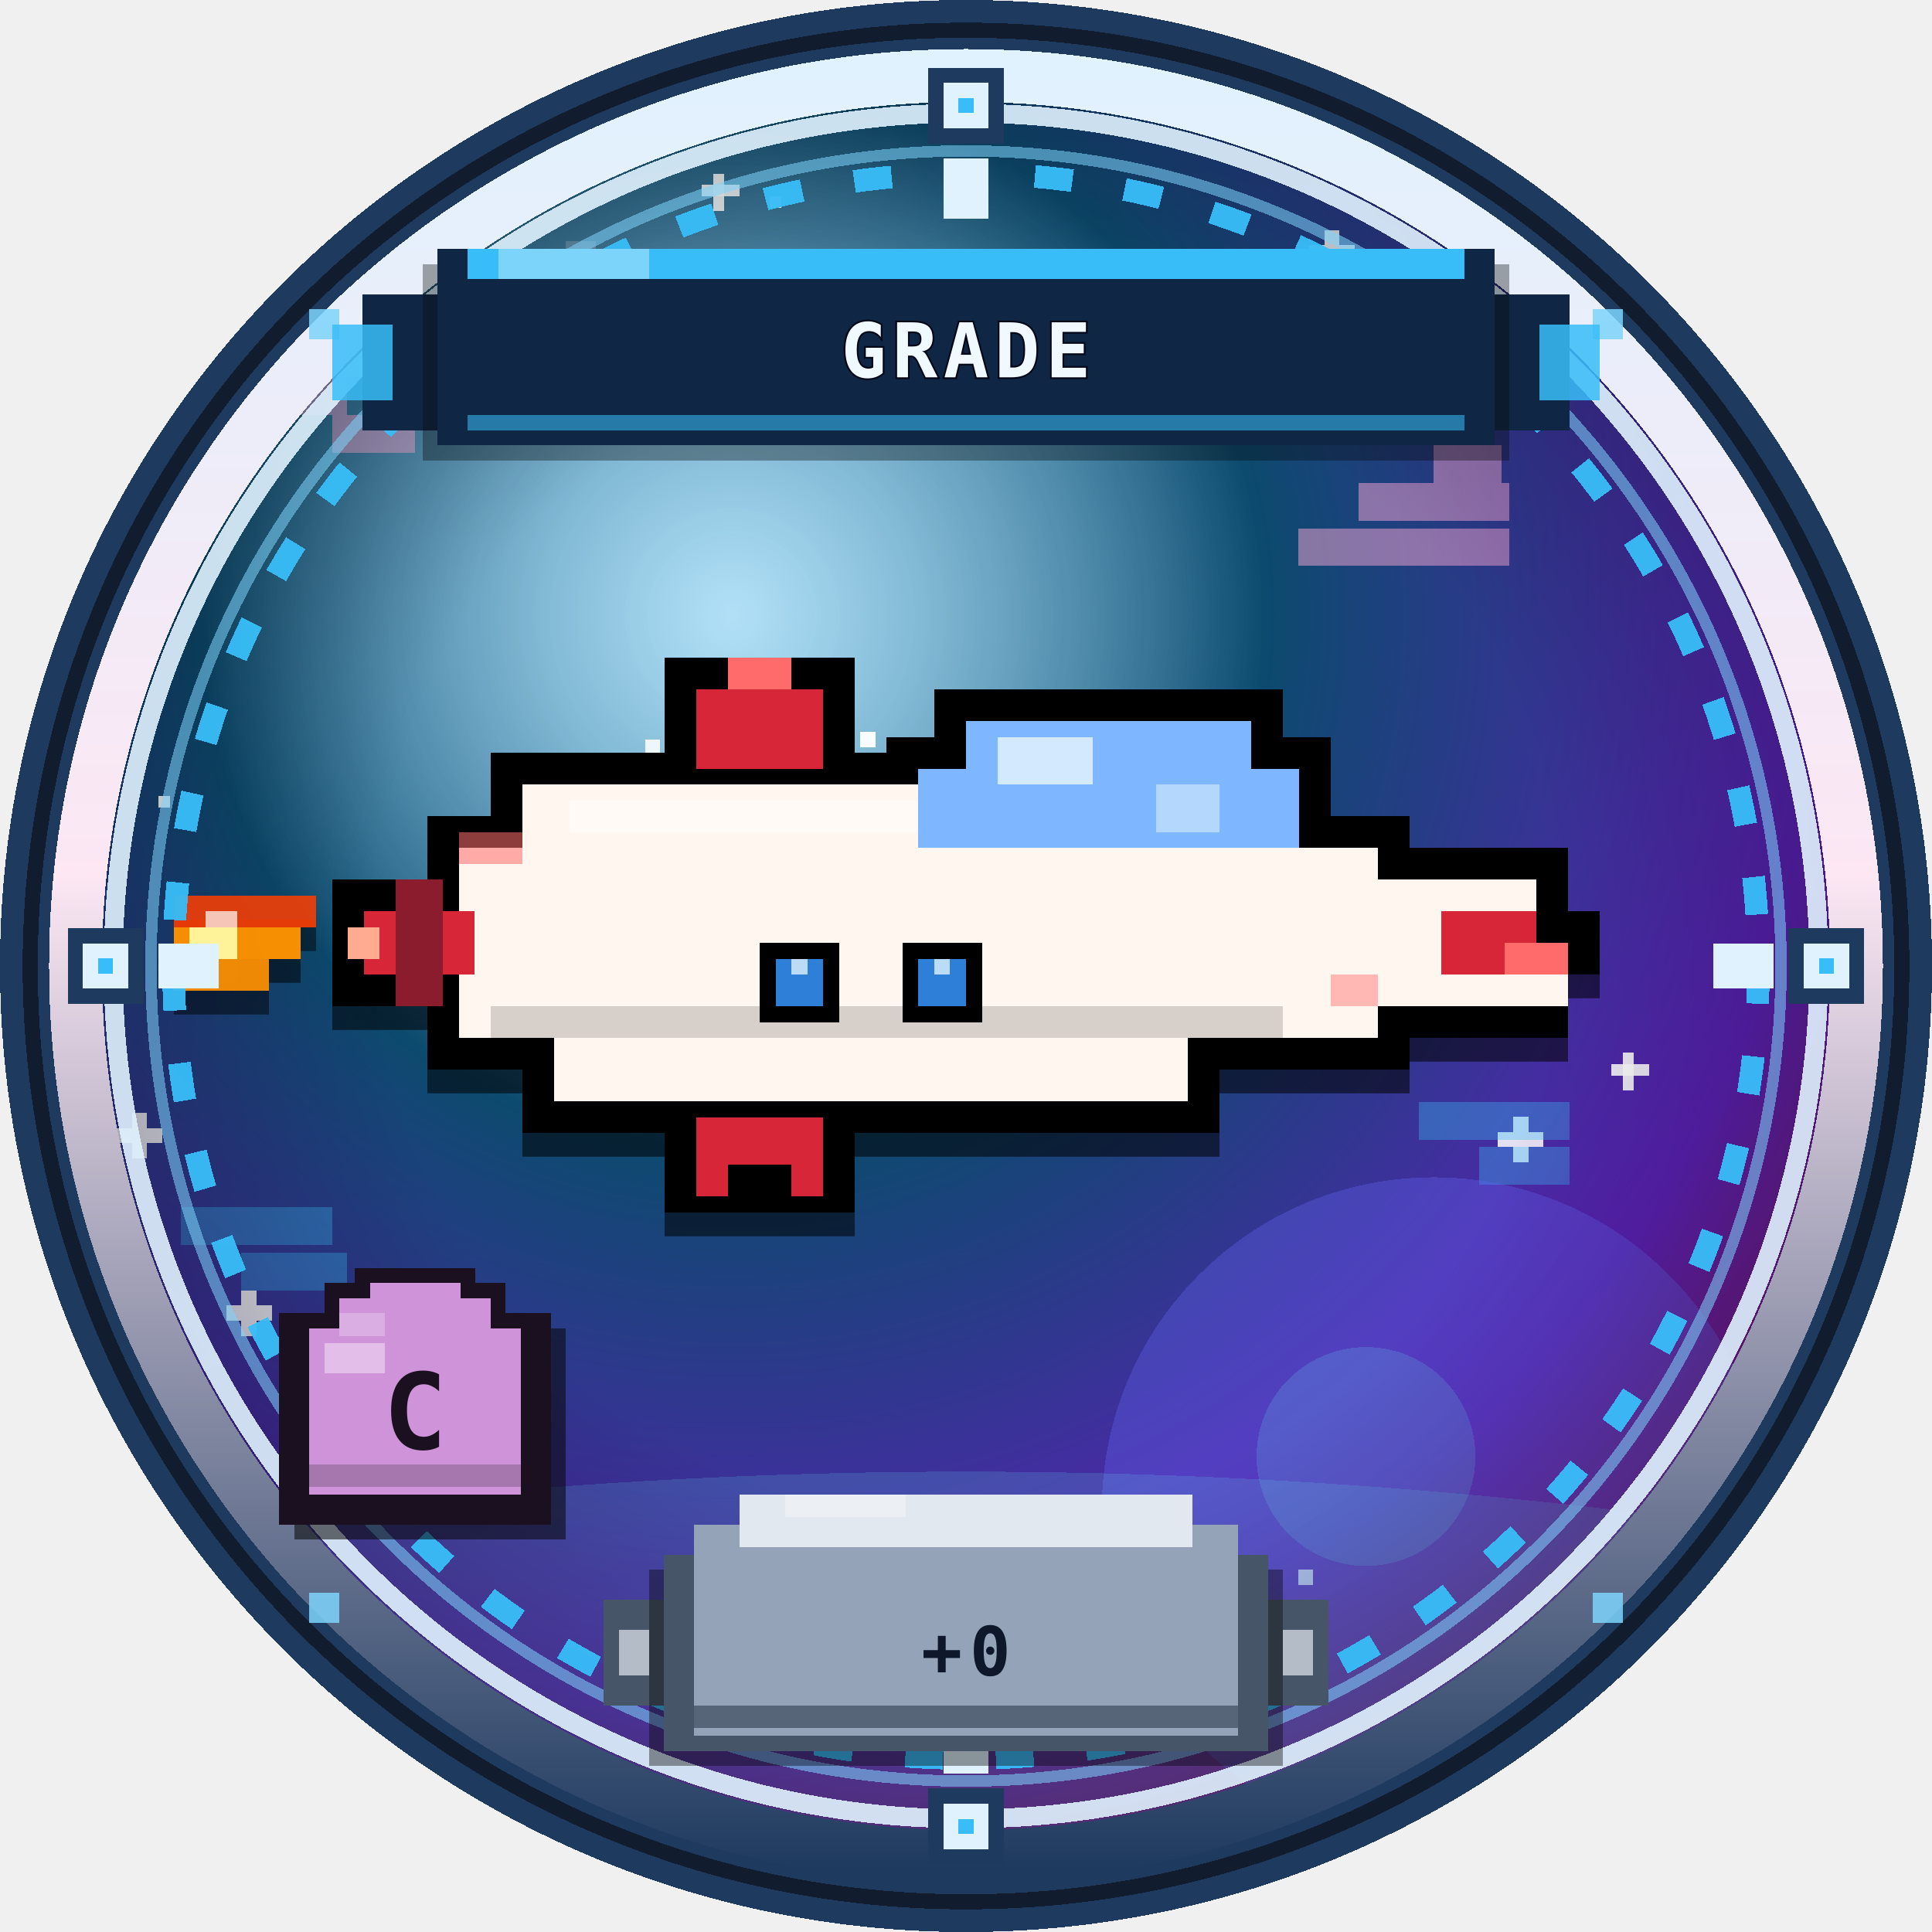
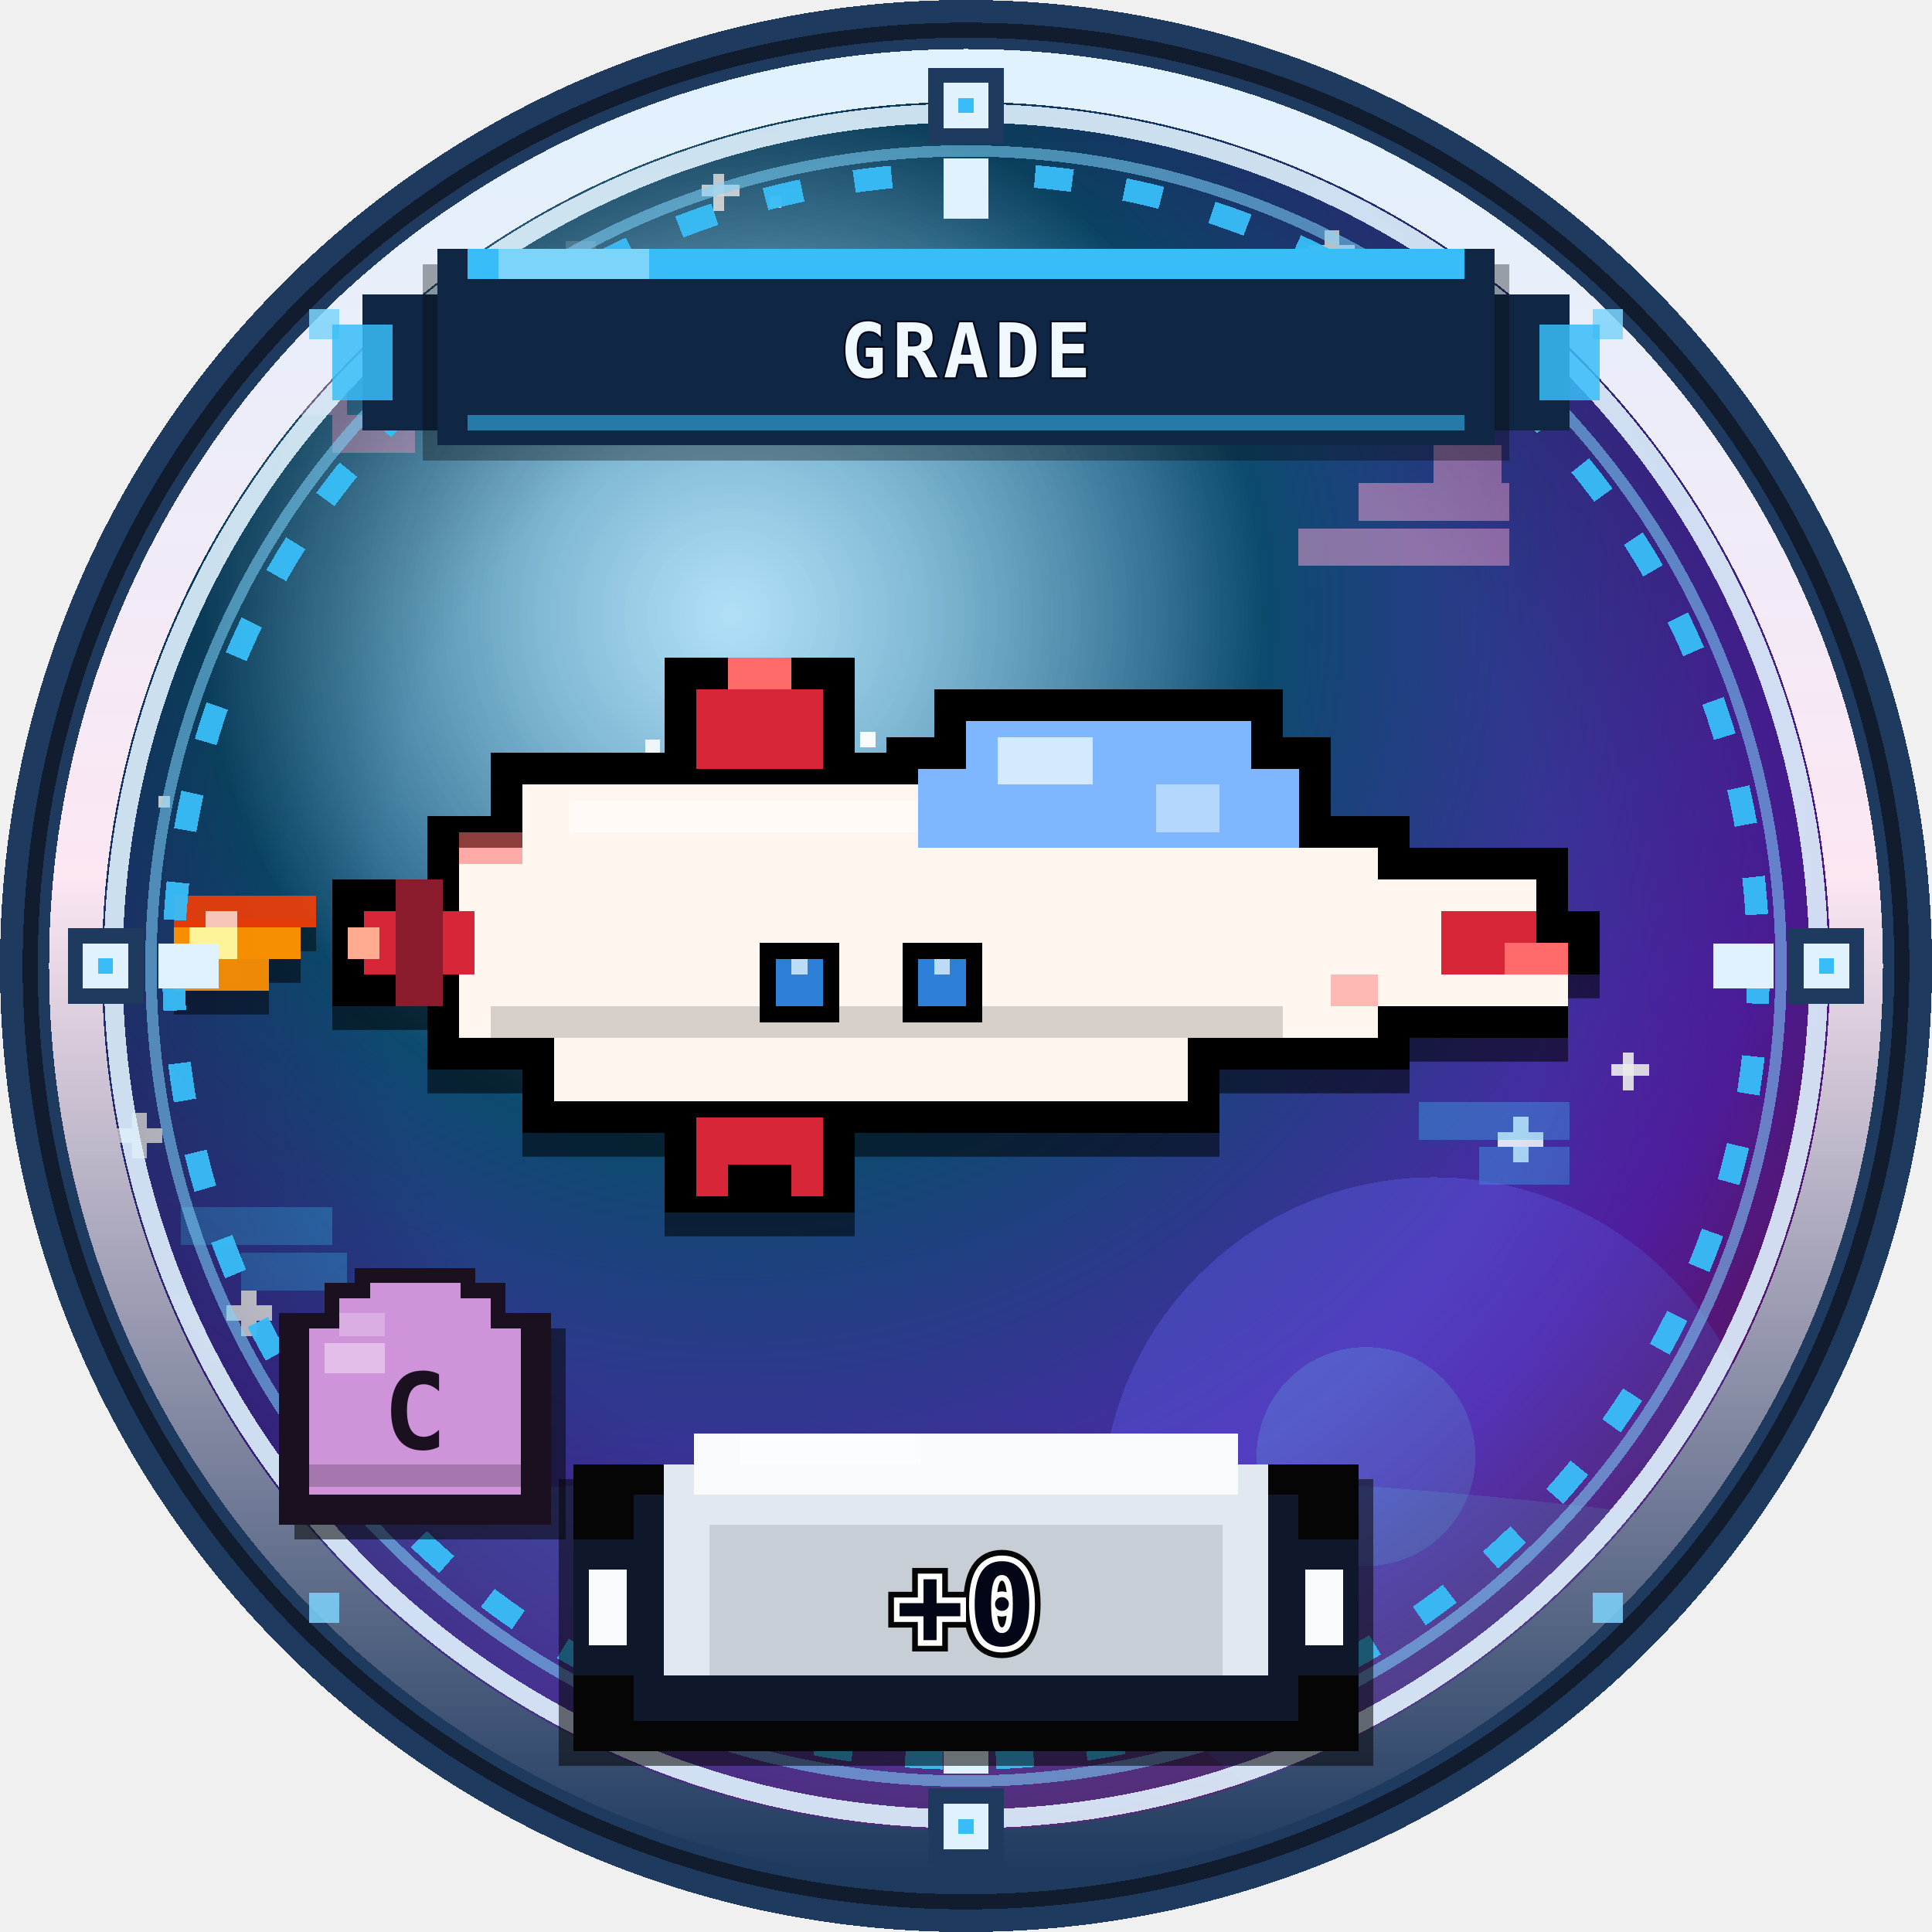
<svg xmlns="http://www.w3.org/2000/svg" viewBox="0 0 512 512" class="w-full h-full" shape-rendering="crispEdges">
  <defs>
    <radialGradient id="bg_badge_67" cx="38%" cy="32%" r="78%">
      <stop offset="0%" stop-color="#7dd3fc" stop-opacity="0.55" />
      <stop offset="35%" stop-color="#0c4a6e" />
      <stop offset="72%" stop-color="#5b21b6" />
      <stop offset="100%" stop-color="#9d174d" />
    </radialGradient>
    <linearGradient id="hull_badge_67" x1="0%" y1="0%" x2="100%" y2="0%">
      <stop offset="0%" stop-color="#e0e0e0" />
      <stop offset="50%" stop-color="#ffffff" />
      <stop offset="100%" stop-color="#d0d0d0" />
    </linearGradient>
    <linearGradient id="frame_badge_67" x1="0%" y1="0%" x2="100%" y2="100%">
      <stop offset="0%" stop-color="#e0f2fe" />
      <stop offset="50%" stop-color="#fce7f3" />
      <stop offset="100%" stop-color="#fef9c3" />
    </linearGradient>
    <linearGradient id="rim_badge_67" x1="0%" y1="0%" x2="0%" y2="100%">
      <stop offset="0%" stop-color="#e0f2fe" />
      <stop offset="45%" stop-color="#fce7f3" />
      <stop offset="100%" stop-color="#1e3a5f" />
    </linearGradient>
    <radialGradient id="vignette_badge_67" cx="50%" cy="48%" r="55%">
      <stop offset="55%" stop-color="#000000" stop-opacity="0" />
      <stop offset="100%" stop-color="#000000" stop-opacity="0.42" />
    </radialGradient>
    <filter id="shadow_badge_67" x="-50%" y="-50%" width="200%" height="200%">
      <feDropShadow dx="0" dy="6" stdDeviation="0" flood-color="#000" flood-opacity="0.55" />
    </filter>
    <filter id="glow_badge_67">
      <feGaussianBlur stdDeviation="1.2" result="blur" />
      <feComposite in="SourceGraphic" in2="blur" operator="over" />
    </filter>
    <filter id="text_glow_badge_67" x="-50%" y="-50%" width="200%" height="200%">
      <feGaussianBlur stdDeviation="2" result="blur" />
      <feMerge>
        <feMergeNode in="blur" />
        <feMergeNode in="SourceGraphic" />
      </feMerge>
    </filter>
    <clipPath id="clip_badge_67">
      <circle cx="256" cy="256" r="236" />
    </clipPath>
  </defs>
  <g clip-path="url(#clip_badge_67)">
    <rect width="512" height="512" fill="url(#bg_badge_67)" />
    <g fill="#ffffff" shape-rendering="crispEdges">
      <rect x="64" y="342" width="4" height="4" fill-opacity="0.85" />
      <rect x="60" y="346" width="12" height="4" fill-opacity="0.85" />
      <rect x="64" y="350" width="4" height="4" fill-opacity="0.85" />
      <rect x="217" y="413" width="4" height="4" fill-opacity="0.95" />
      <rect x="448" y="117" width="3" height="3" fill-opacity="0.95" />
      <rect x="42" y="211" width="3" height="3" fill-opacity="0.95" />
      <rect x="171" y="196" width="4" height="4" fill-opacity="0.85" />
      <rect x="167" y="200" width="12" height="4" fill-opacity="0.85" />
      <rect x="171" y="204" width="4" height="4" fill-opacity="0.85" />
      <rect x="35" y="295" width="4" height="4" fill-opacity="0.85" />
      <rect x="31" y="299" width="12" height="4" fill-opacity="0.85" />
      <rect x="35" y="303" width="4" height="4" fill-opacity="0.85" />
      <rect x="363" y="100" width="3" height="3" fill-opacity="0.95" />
      <rect x="29" y="426" width="10" height="3" fill-opacity="0.9" />
      <rect x="32" y="423" width="3" height="10" fill-opacity="0.9" />
      <rect x="401" y="296" width="4" height="4" fill-opacity="0.85" />
      <rect x="397" y="300" width="12" height="4" fill-opacity="0.85" />
      <rect x="401" y="304" width="4" height="4" fill-opacity="0.85" />
      <rect x="204" y="52" width="3" height="3" fill-opacity="0.95" />
      <rect x="401" y="37" width="4" height="4" fill-opacity="0.85" />
      <rect x="397" y="41" width="12" height="4" fill-opacity="0.85" />
      <rect x="401" y="45" width="4" height="4" fill-opacity="0.85" />
      <rect x="186" y="49" width="10" height="3" fill-opacity="0.9" />
      <rect x="189" y="46" width="3" height="10" fill-opacity="0.9" />
      <rect x="427" y="282" width="10" height="3" fill-opacity="0.9" />
      <rect x="430" y="279" width="3" height="10" fill-opacity="0.9" />
      <rect x="228" y="194" width="4" height="4" fill-opacity="0.95" />
      <rect x="290" y="89" width="4" height="4" fill-opacity="0.95" />
      <rect x="344" y="416" width="4" height="4" fill-opacity="0.95" />
      <rect x="351" y="61" width="4" height="4" fill-opacity="0.85" />
      <rect x="347" y="65" width="12" height="4" fill-opacity="0.85" />
      <rect x="351" y="69" width="4" height="4" fill-opacity="0.85" />
      <rect x="205" y="430" width="4" height="4" fill-opacity="0.85" />
      <rect x="201" y="434" width="12" height="4" fill-opacity="0.85" />
      <rect x="205" y="438" width="4" height="4" fill-opacity="0.85" />
    </g>
    <g opacity="0.5" shape-rendering="crispEdges">
      <g fill="#f9a8d4">
        <rect x="56" y="100" width="36" height="10" />
        <rect x="72" y="90" width="44" height="10" />
        <rect x="88" y="110" width="22" height="10" />
        <rect x="360" y="128" width="40" height="10" />
        <rect x="344" y="140" width="56" height="10" />
        <rect x="380" y="118" width="18" height="10" />
      </g>
      <g fill="#38bdf8" opacity="0.7">
        <rect x="48" y="320" width="40" height="10" />
        <rect x="64" y="332" width="28" height="10" />
        <rect x="376" y="292" width="40" height="10" />
        <rect x="392" y="304" width="24" height="10" />
      </g>
      <g fill="url(#frame_badge_67)" opacity="0.45">
        <rect x="150" y="64" width="8" height="8" />
        <rect x="348" y="84" width="8" height="8" />
        <rect x="120" y="250" width="8" height="8" />
        <rect x="300" y="230" width="8" height="8" />
        <rect x="200" y="300" width="6" height="6" />
      </g>
    </g>
    <circle cx="380" cy="400" r="88" fill="#6366f1" fill-opacity="0.35" />
    <circle cx="362" cy="386" r="29" fill="#67e8f9" fill-opacity="0.18" />
    <path d="M-40 420 Q256 360 552 420 V520 H-40 Z" fill="#67e8f9" fill-opacity="0.16" />
    <rect width="512" height="512" fill="url(#vignette_badge_67)" />
  </g>
  <g transform="translate(256, 252) scale(1.05)" filter="url(#shadow_badge_67)">
    <g transform="translate(20, -2)" shape-rendering="crispEdges">
      <rect x="-140" y="-48" width="200" height="16" fill="#050505" />
      <rect x="-156" y="-32" width="248" height="64" fill="#050505" />
      <rect x="-132" y="32" width="176" height="16" fill="#050505" />
      <rect x="92" y="-24" width="40" height="48" fill="#050505" />
      <rect x="124" y="-8" width="16" height="16" fill="#050505" />
      <rect x="-180" y="-16" width="28" height="32" fill="#050505" />
      <rect x="-96" y="-72" width="48" height="28" fill="#050505" />
      <rect x="-96" y="40" width="48" height="28" fill="#050505" />
      <rect x="-28" y="-64" width="88" height="20" fill="#050505" />
      <rect x="-40" y="-52" width="112" height="28" fill="#050505" />
      <rect x="-132" y="-40" width="184" height="16" fill="#fff7ef" />
      <rect x="-148" y="-24" width="232" height="48" fill="#fff7ef" />
      <rect x="-124" y="24" width="160" height="16" fill="#fff7ef" />
      <rect x="84" y="-16" width="40" height="32" fill="#fff7ef" />
      <rect x="116" y="0" width="16" height="16" fill="#fff7ef" />
      <rect x="-140" y="16" width="200" height="8" fill="#1a1a22" opacity="0.18" />
      <rect x="-120" y="-36" width="140" height="8" fill="#ffffff" opacity="0.35" />
      <rect x="-88" y="-64" width="32" height="20" fill="#d62839" />
      <rect x="-80" y="-72" width="16" height="8" fill="#ff6b6b" />
      <rect x="-88" y="44" width="32" height="20" fill="#d62839" />
      <rect x="-80" y="56" width="16" height="8" fill="#050505" />
      <rect x="100" y="-8" width="24" height="16" fill="#d62839" />
      <rect x="116" y="0" width="16" height="8" fill="#ff6b6b" />
      <rect x="-172" y="-8" width="28" height="16" fill="#d62839" />
      <rect x="-164" y="-16" width="12" height="32" fill="#8b1e2d" />
      <rect x="-176" y="-4" width="8" height="8" fill="#ffab91" />
      <rect x="-20" y="-56" width="72" height="16" fill="#7eb6ff" />
      <rect x="-32" y="-44" width="96" height="20" fill="#7eb6ff" />
      <rect x="-12" y="-52" width="24" height="12" fill="#e0f2fe" opacity="0.85" />
      <rect x="28" y="-40" width="16" height="12" fill="#e0f2fe" opacity="0.55" />
      <rect x="-72" y="0" width="20" height="20" fill="#050505" />
      <rect x="-68" y="4" width="12" height="12" fill="#2f7fd8" />
      <rect x="-64" y="4" width="4" height="4" fill="#e0f2fe" opacity="0.8" />
      <rect x="-36" y="0" width="20" height="20" fill="#050505" />
      <rect x="-32" y="4" width="12" height="12" fill="#2f7fd8" />
      <rect x="-28" y="4" width="4" height="4" fill="#e0f2fe" opacity="0.8" />
      <rect x="-148" y="-28" width="16" height="8" fill="#ff6b6b" opacity="0.55" />
      <rect x="72" y="8" width="12" height="8" fill="#ff6b6b" opacity="0.45" />
      <rect x="-220" y="-12" width="36" height="8" fill="#ff3d00" opacity="0.85" />
      <rect x="-220" y="-4" width="32" height="8" fill="#ff9100" opacity="0.95" />
      <rect x="-220" y="4" width="24" height="8" fill="#ff9100" opacity="0.9" />
      <rect x="-216" y="-4" width="12" height="8" fill="#fff59d" opacity="0.98" />
      <rect x="-212" y="-8" width="8" height="4" fill="#ffffff" opacity="0.7" />
    </g>
  </g>
  <g shape-rendering="crispEdges" id="frame_badge_67_chrome">
    <circle cx="256" cy="256" r="248" fill="none" stroke="#1e3a5f" stroke-width="16" />
    <circle cx="256" cy="256" r="248" fill="none" stroke="#050505" stroke-width="4" opacity="0.55" />
    <circle cx="256" cy="256" r="236" fill="none" stroke="url(#rim_badge_67)" stroke-width="14" />
    <circle cx="256" cy="256" r="226" fill="none" stroke="#e0f2fe" stroke-width="5" opacity="0.9" />
    <circle cx="256" cy="256" r="216" fill="none" stroke="#7dd3fc" stroke-width="3" opacity="0.55" />
    <circle cx="256" cy="256" r="210" fill="none" stroke="#38bdf8" stroke-width="6" stroke-dasharray="10 14" opacity="0.95" />
    <rect x="250" y="42" width="12" height="16" fill="#e0f2fe" />
    <rect x="250" y="454" width="12" height="16" fill="#e0f2fe" />
    <rect x="42" y="250" width="16" height="12" fill="#e0f2fe" />
    <rect x="454" y="250" width="16" height="12" fill="#e0f2fe" />
    <rect x="246" y="18" width="20" height="20" fill="#1e3a5f" />
    <rect x="250" y="22" width="12" height="12" fill="#e0f2fe" />
    <rect x="254" y="26" width="4" height="4" fill="#38bdf8" />
    <rect x="474" y="246" width="20" height="20" fill="#1e3a5f" />
    <rect x="478" y="250" width="12" height="12" fill="#e0f2fe" />
    <rect x="482" y="254" width="4" height="4" fill="#38bdf8" />
    <rect x="246" y="474" width="20" height="20" fill="#1e3a5f" />
    <rect x="250" y="478" width="12" height="12" fill="#e0f2fe" />
    <rect x="254" y="482" width="4" height="4" fill="#38bdf8" />
    <rect x="18" y="246" width="20" height="20" fill="#1e3a5f" />
    <rect x="22" y="250" width="12" height="12" fill="#e0f2fe" />
    <rect x="26" y="254" width="4" height="4" fill="#38bdf8" />
    <rect x="82" y="82" width="8" height="8" fill="#7dd3fc" opacity="0.85" />
    <rect x="422" y="82" width="8" height="8" fill="#7dd3fc" opacity="0.85" />
    <rect x="82" y="422" width="8" height="8" fill="#7dd3fc" opacity="0.85" />
    <rect x="422" y="422" width="8" height="8" fill="#7dd3fc" opacity="0.85" />
  </g>
  <g shape-rendering="crispEdges" id="name_badge_67">
    <rect x="96" y="78" width="20" height="36" fill="#0f2744" />
    <rect x="396" y="78" width="20" height="36" fill="#0f2744" />
    <rect x="88" y="86" width="16" height="20" fill="#38bdf8" opacity="0.85" />
    <rect x="408" y="86" width="16" height="20" fill="#38bdf8" opacity="0.85" />
    <rect x="112" y="70" width="288" height="52" fill="#050505" opacity="0.35" />
    <rect x="116" y="66" width="280" height="52" fill="#0f2744" />
    <rect x="124" y="74" width="264" height="36" fill="#0f2744" />
    <rect x="124" y="66" width="264" height="8" fill="#38bdf8" />
    <rect x="132" y="66" width="40" height="8" fill="#ffffff" opacity="0.35" />
    <rect x="124" y="110" width="264" height="4" fill="#38bdf8" opacity="0.55" />
    <text x="256" y="100" font-family="Galmuri11, monospace" font-size="20" font-weight="bold" fill="#f0f9ff" stroke="#020617" stroke-width="0.9" paint-order="stroke" text-anchor="middle" letter-spacing="1.5">GRADE</text>
  </g>
  <g shape-rendering="crispEdges" id="grade_badge_67">
    <rect x="78" y="352" width="72" height="56" fill="#050505" opacity="0.55" />
    <rect x="74" y="348" width="72" height="56" fill="#1a1020" />
    <rect x="86" y="340" width="48" height="12" fill="#1a1020" />
    <rect x="94" y="336" width="32" height="8" fill="#1a1020" />
    <rect x="82" y="352" width="56" height="44" fill="#ce93d8" />
    <rect x="90" y="344" width="40" height="12" fill="#ce93d8" />
    <rect x="98" y="340" width="24" height="8" fill="#ce93d8" />
    <rect x="86" y="356" width="16" height="8" fill="#ffffff" opacity="0.4" />
    <rect x="90" y="348" width="12" height="6" fill="#ffffff" opacity="0.25" />
    <rect x="82" y="388" width="56" height="6" fill="#050505" opacity="0.2" />
    <text x="110" y="384" font-family="Galmuri11, monospace" font-size="28" font-weight="bold" fill="#1a1020" text-anchor="middle">C</text>
  </g>
  <g shape-rendering="crispEdges" id="enhance_badge_67">
-     <rect x="160" y="424" width="16" height="28" fill="#475569" />
-     <rect x="336" y="424" width="16" height="28" fill="#475569" />
-     <rect x="164" y="432" width="8" height="12" fill="#e2e8f0" opacity="0.7" />
-     <rect x="340" y="432" width="8" height="12" fill="#e2e8f0" opacity="0.7" />
-     <rect x="172" y="416" width="168" height="52" fill="#050505" opacity="0.4" />
-     <rect x="176" y="412" width="160" height="52" fill="#475569" />
-     <rect x="184" y="404" width="144" height="56" fill="#94a3b8" />
-     <rect x="196" y="396" width="120" height="14" fill="#e2e8f0" />
-     <rect x="208" y="396" width="32" height="6" fill="#ffffff" opacity="0.35" />
-     <rect x="184" y="452" width="144" height="6" fill="#475569" opacity="0.8" />
-     <text x="256" y="444" font-family="Galmuri11, monospace" font-size="18" font-weight="bold" fill="#0f172a" text-anchor="middle" letter-spacing="2">+0</text>
+     <rect x="148" y="392" width="216" height="76" fill="#050505" opacity="0.55" />
+     <rect x="152" y="388" width="208" height="76" fill="#050505" />
+     <rect x="152" y="408" width="18" height="36" fill="#0f172a" />
+     <rect x="342" y="408" width="18" height="36" fill="#0f172a" />
+     <rect x="156" y="416" width="10" height="20" fill="#f8fafc" />
+     <rect x="346" y="416" width="10" height="20" fill="#f8fafc" />
+     <rect x="168" y="396" width="176" height="60" fill="#0f172a" />
+     <rect x="176" y="388" width="160" height="64" fill="#e2e8f0" />
+     <rect x="184" y="380" width="144" height="16" fill="#f8fafc" />
+     <rect x="196" y="380" width="48" height="8" fill="#ffffff" opacity="0.55" />
+     <rect x="188" y="404" width="136" height="40" fill="#050505" opacity="0.12" />
+     <rect x="176" y="444" width="160" height="8" fill="#0f172a" />
+     <text x="256" y="436" font-family="Galmuri11, monospace" font-size="30" font-weight="bold" fill="none" stroke="#050505" stroke-width="6" paint-order="stroke" text-anchor="middle" letter-spacing="1">+0</text>
+     <text x="256" y="436" font-family="Galmuri11, monospace" font-size="30" font-weight="bold" fill="#020617" stroke="#ffffff" stroke-width="3" paint-order="stroke" text-anchor="middle" letter-spacing="1">+0</text>
  </g>
</svg>
